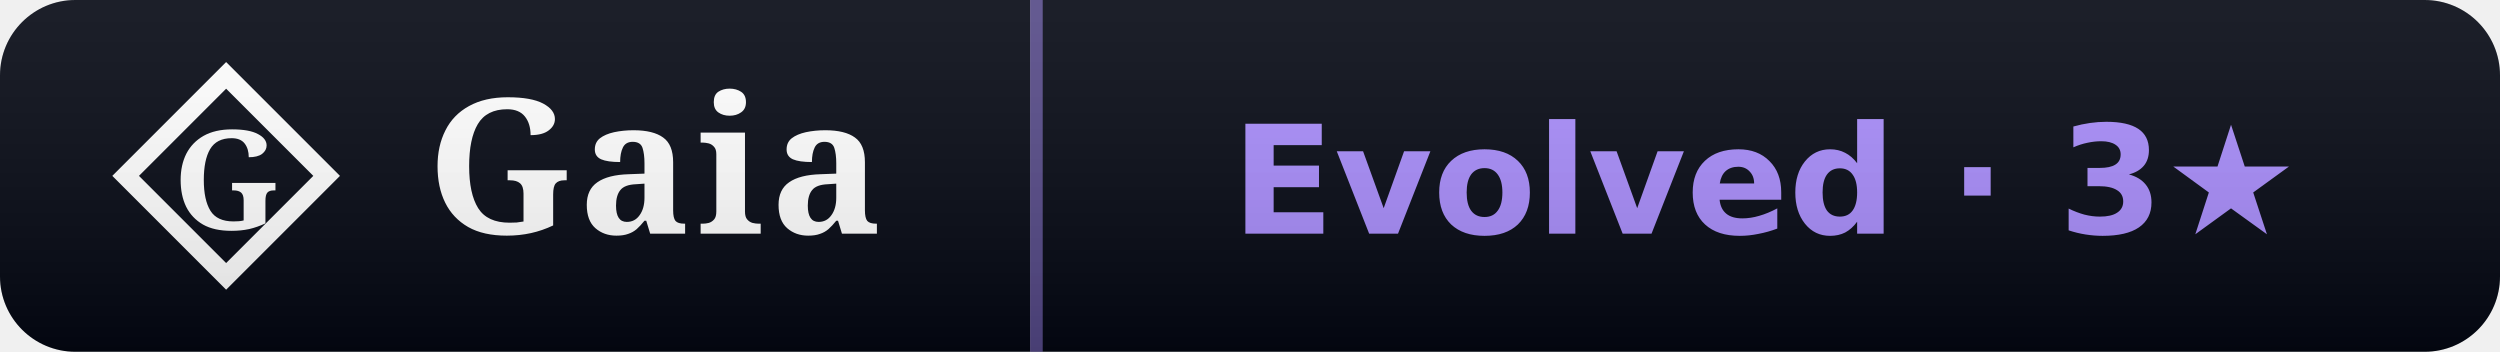
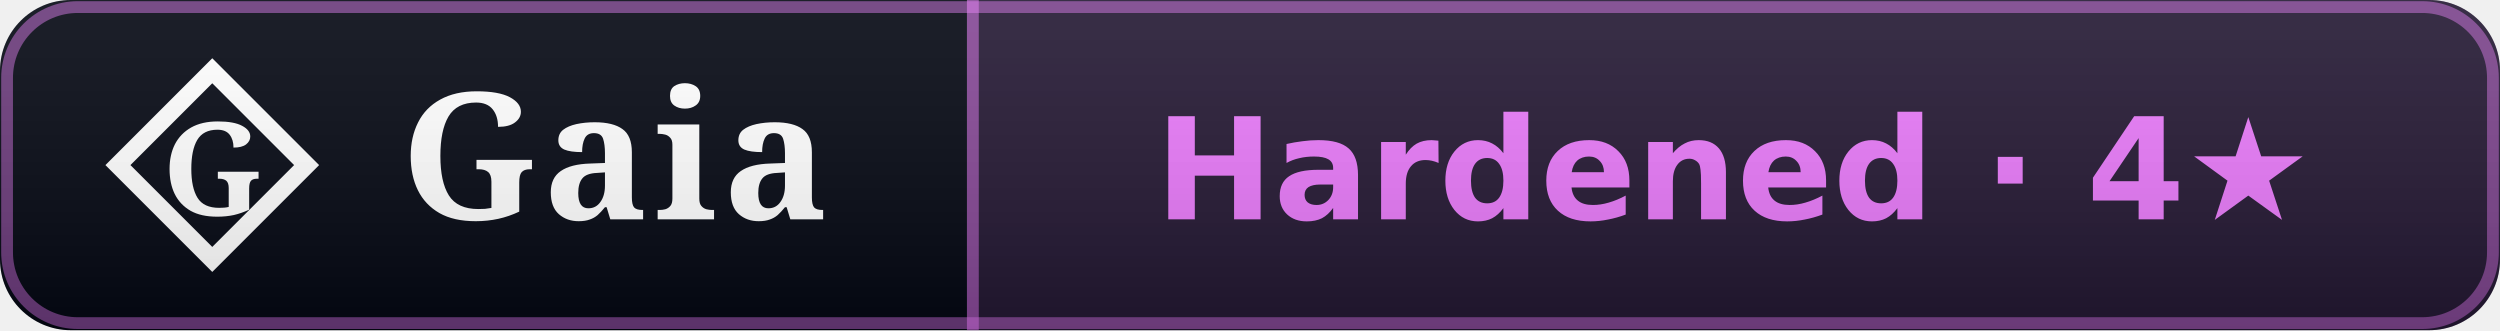
- <svg xmlns="http://www.w3.org/2000/svg" width="199" height="28" viewBox="0 0 199 28" role="img" aria-label="Gaia rank: Evolved (3 stars)">
+ <svg xmlns="http://www.w3.org/2000/svg" width="212" height="28" viewBox="0 0 212 28" role="img" aria-label="Gaia rank: Hardened (4 stars)">
  <linearGradient id="sh" x2="0" y2="100%">
    <stop offset="0" stop-color="#fff" stop-opacity=".10" />
    <stop offset="1" stop-opacity=".14" />
  </linearGradient>
  <clipPath id="rc">
-     <rect width="199" height="28" rx="6" fill="#fff" />
+     <rect width="212" height="28" rx="6" fill="#fff" />
  </clipPath>
  <g clip-path="url(#rc)">
    <rect width="82" height="28" fill="#030712" />
-     <rect x="82.0" width="117.0" height="28" fill="#030712" />
-     <rect x="82.0" width="1" height="28" fill="rgba(167,139,250,0.5)" />
+     <rect x="82.0" width="130.0" height="28" fill="#030712" />
+     <rect x="82.0" width="130.0" height="28" fill="rgba(232,121,249,0.14)" />
+     <rect x="82.0" width="1" height="28" fill="rgba(232,121,249,0.5)" />
    <path d="M 18 6 L 26 14 L 18 22 L 10 14 Z" fill="none" stroke="#ffffff" stroke-width="1.5" stroke-linejoin="miter" />
    <text x="18" y="14" font-family="EB Garamond, Georgia, serif" font-weight="600" font-size="11" fill="#ffffff" text-anchor="middle" dominant-baseline="central">G</text>
    <text x="34" y="18.6" font-family="EB Garamond, Georgia, serif" font-size="15" font-weight="600" fill="#fff" letter-spacing="0.5">Gaia</text>
-     <text x="140.5" y="18.6" font-family="Verdana,DejaVu Sans,sans-serif" font-size="12" font-weight="700" text-anchor="middle" fill="#a78bfa">Evolved · 3★</text>
-     <rect width="199" height="28" fill="url(#sh)" />
+     <text x="147.0" y="18.6" font-family="Verdana,DejaVu Sans,sans-serif" font-size="12" font-weight="700" text-anchor="middle" fill="#e879f9">Hardened · 4★</text>
+     <rect x="0.6" y="0.6" width="210.8" height="26.8" fill="none" stroke="rgba(232,121,249,0.45)" stroke-width="1" rx="6" />
+     <rect width="212" height="28" fill="url(#sh)" />
  </g>
</svg>
